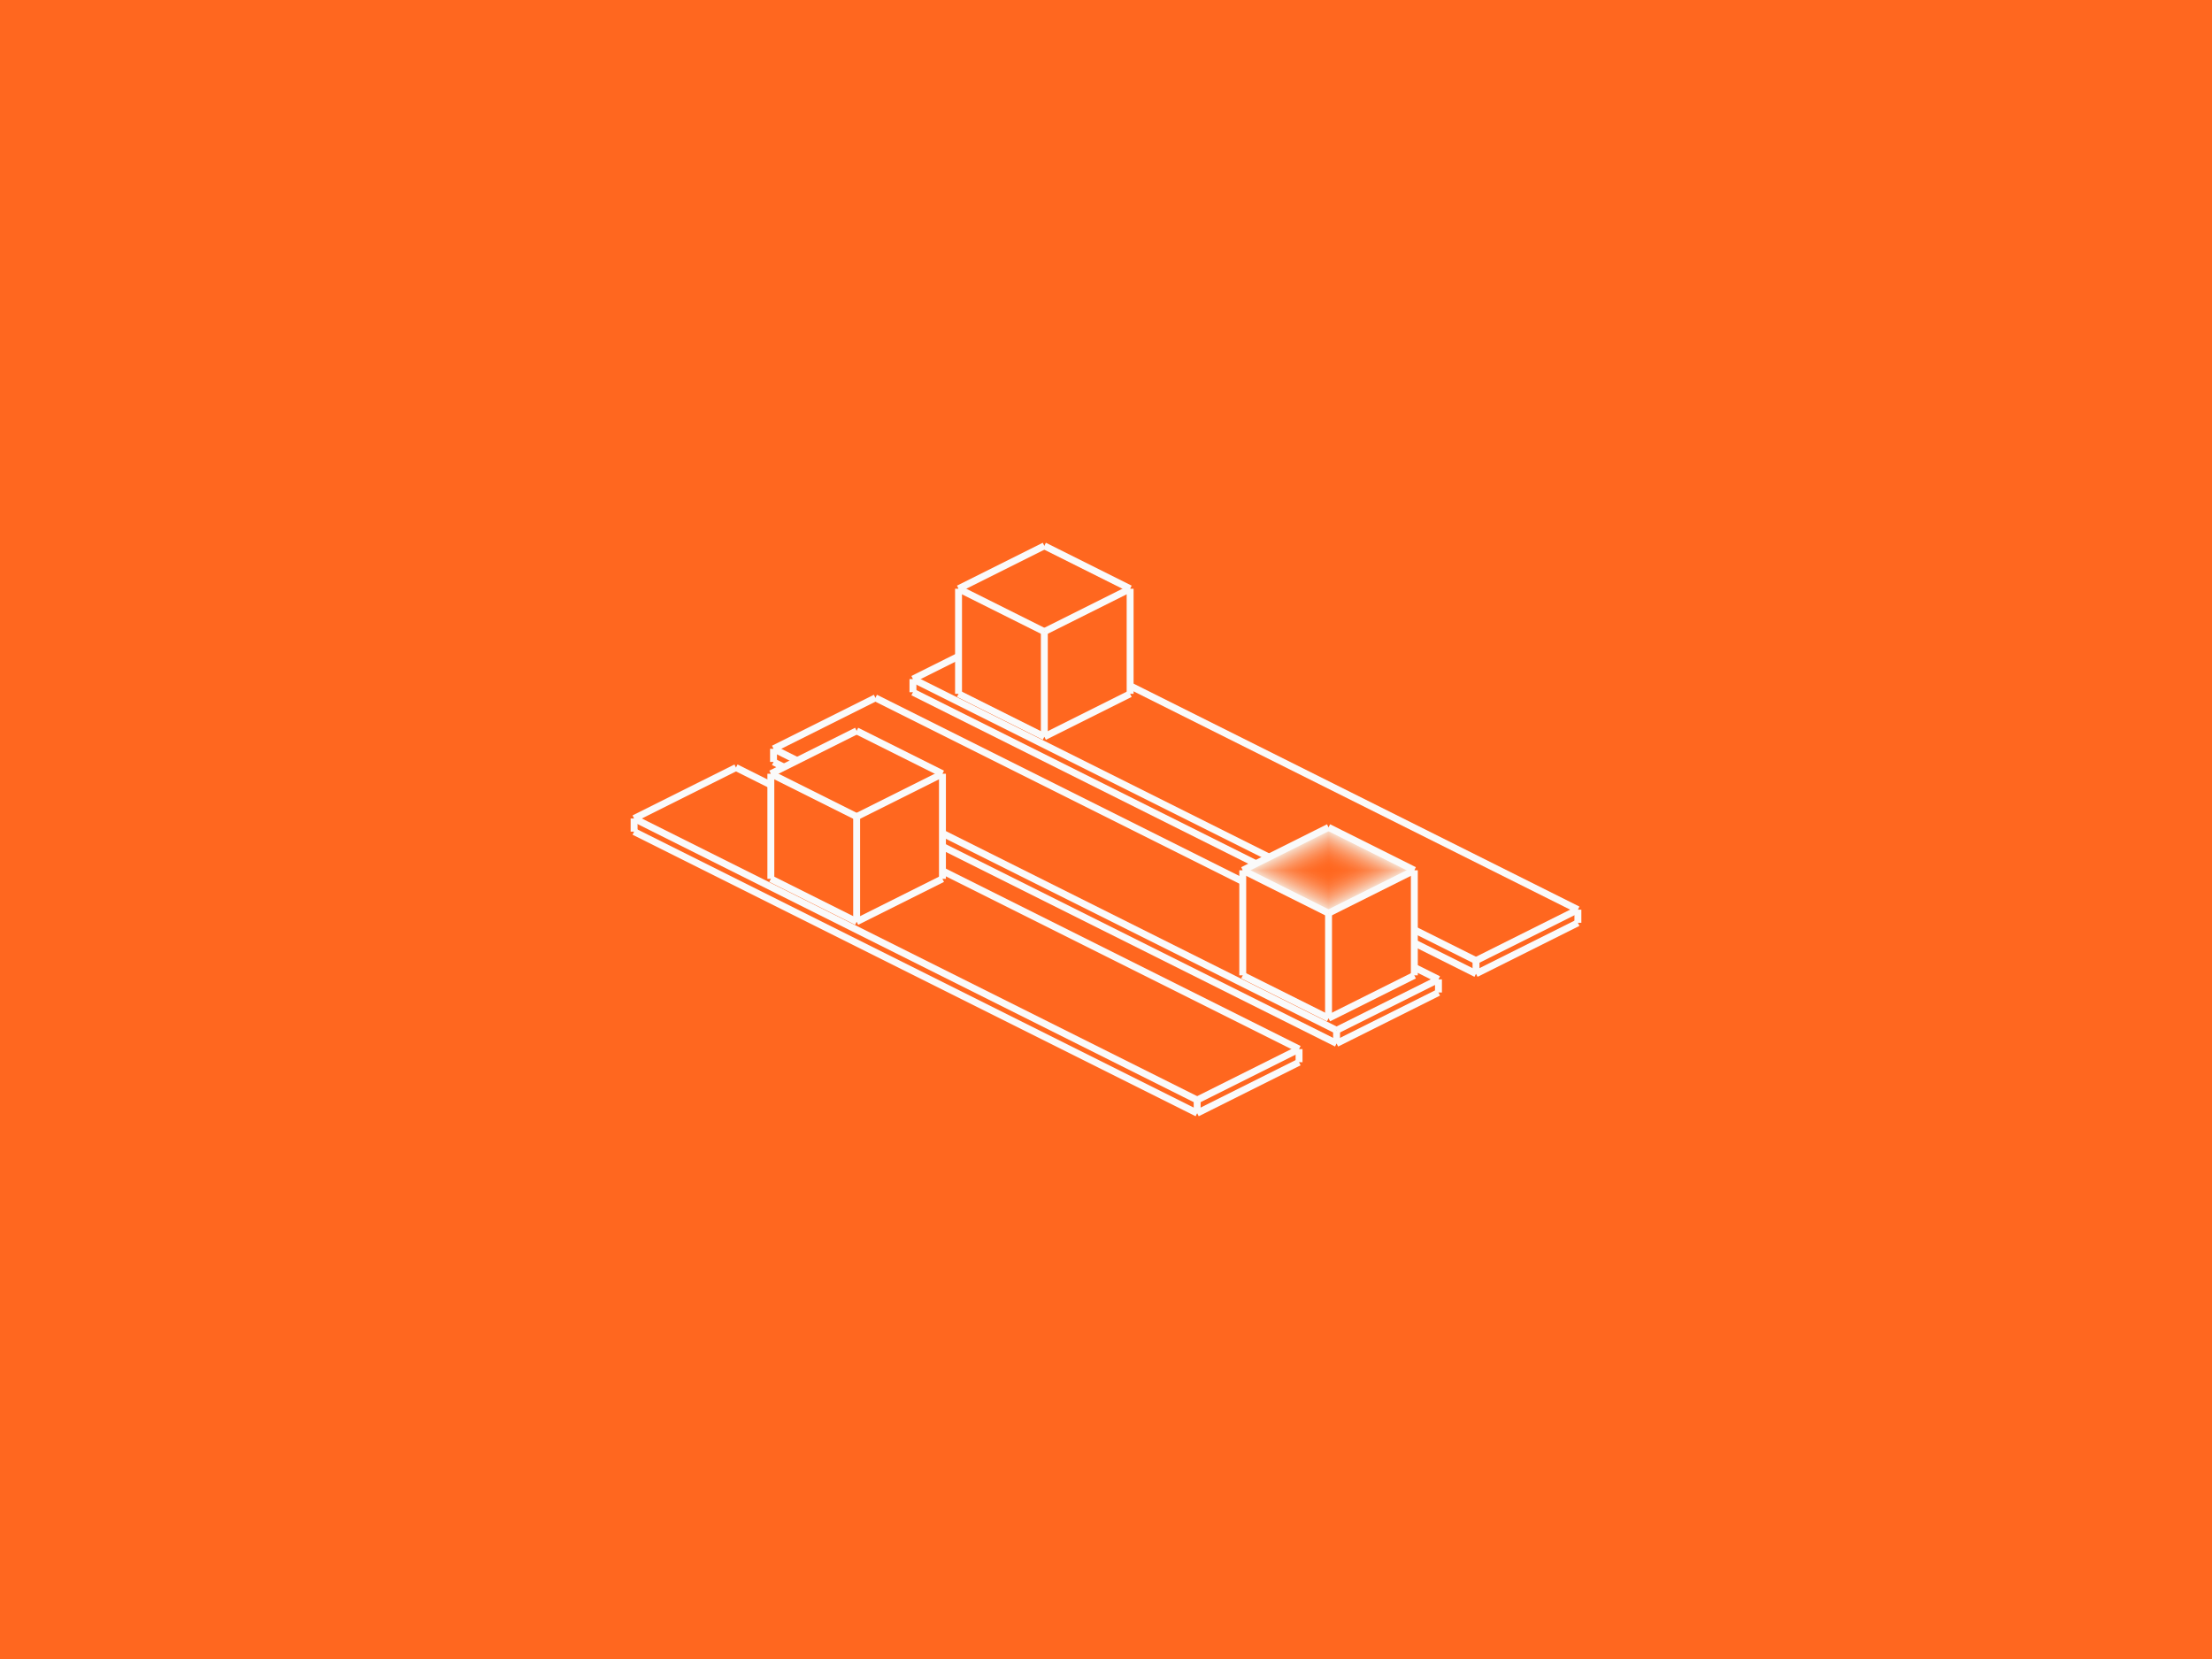
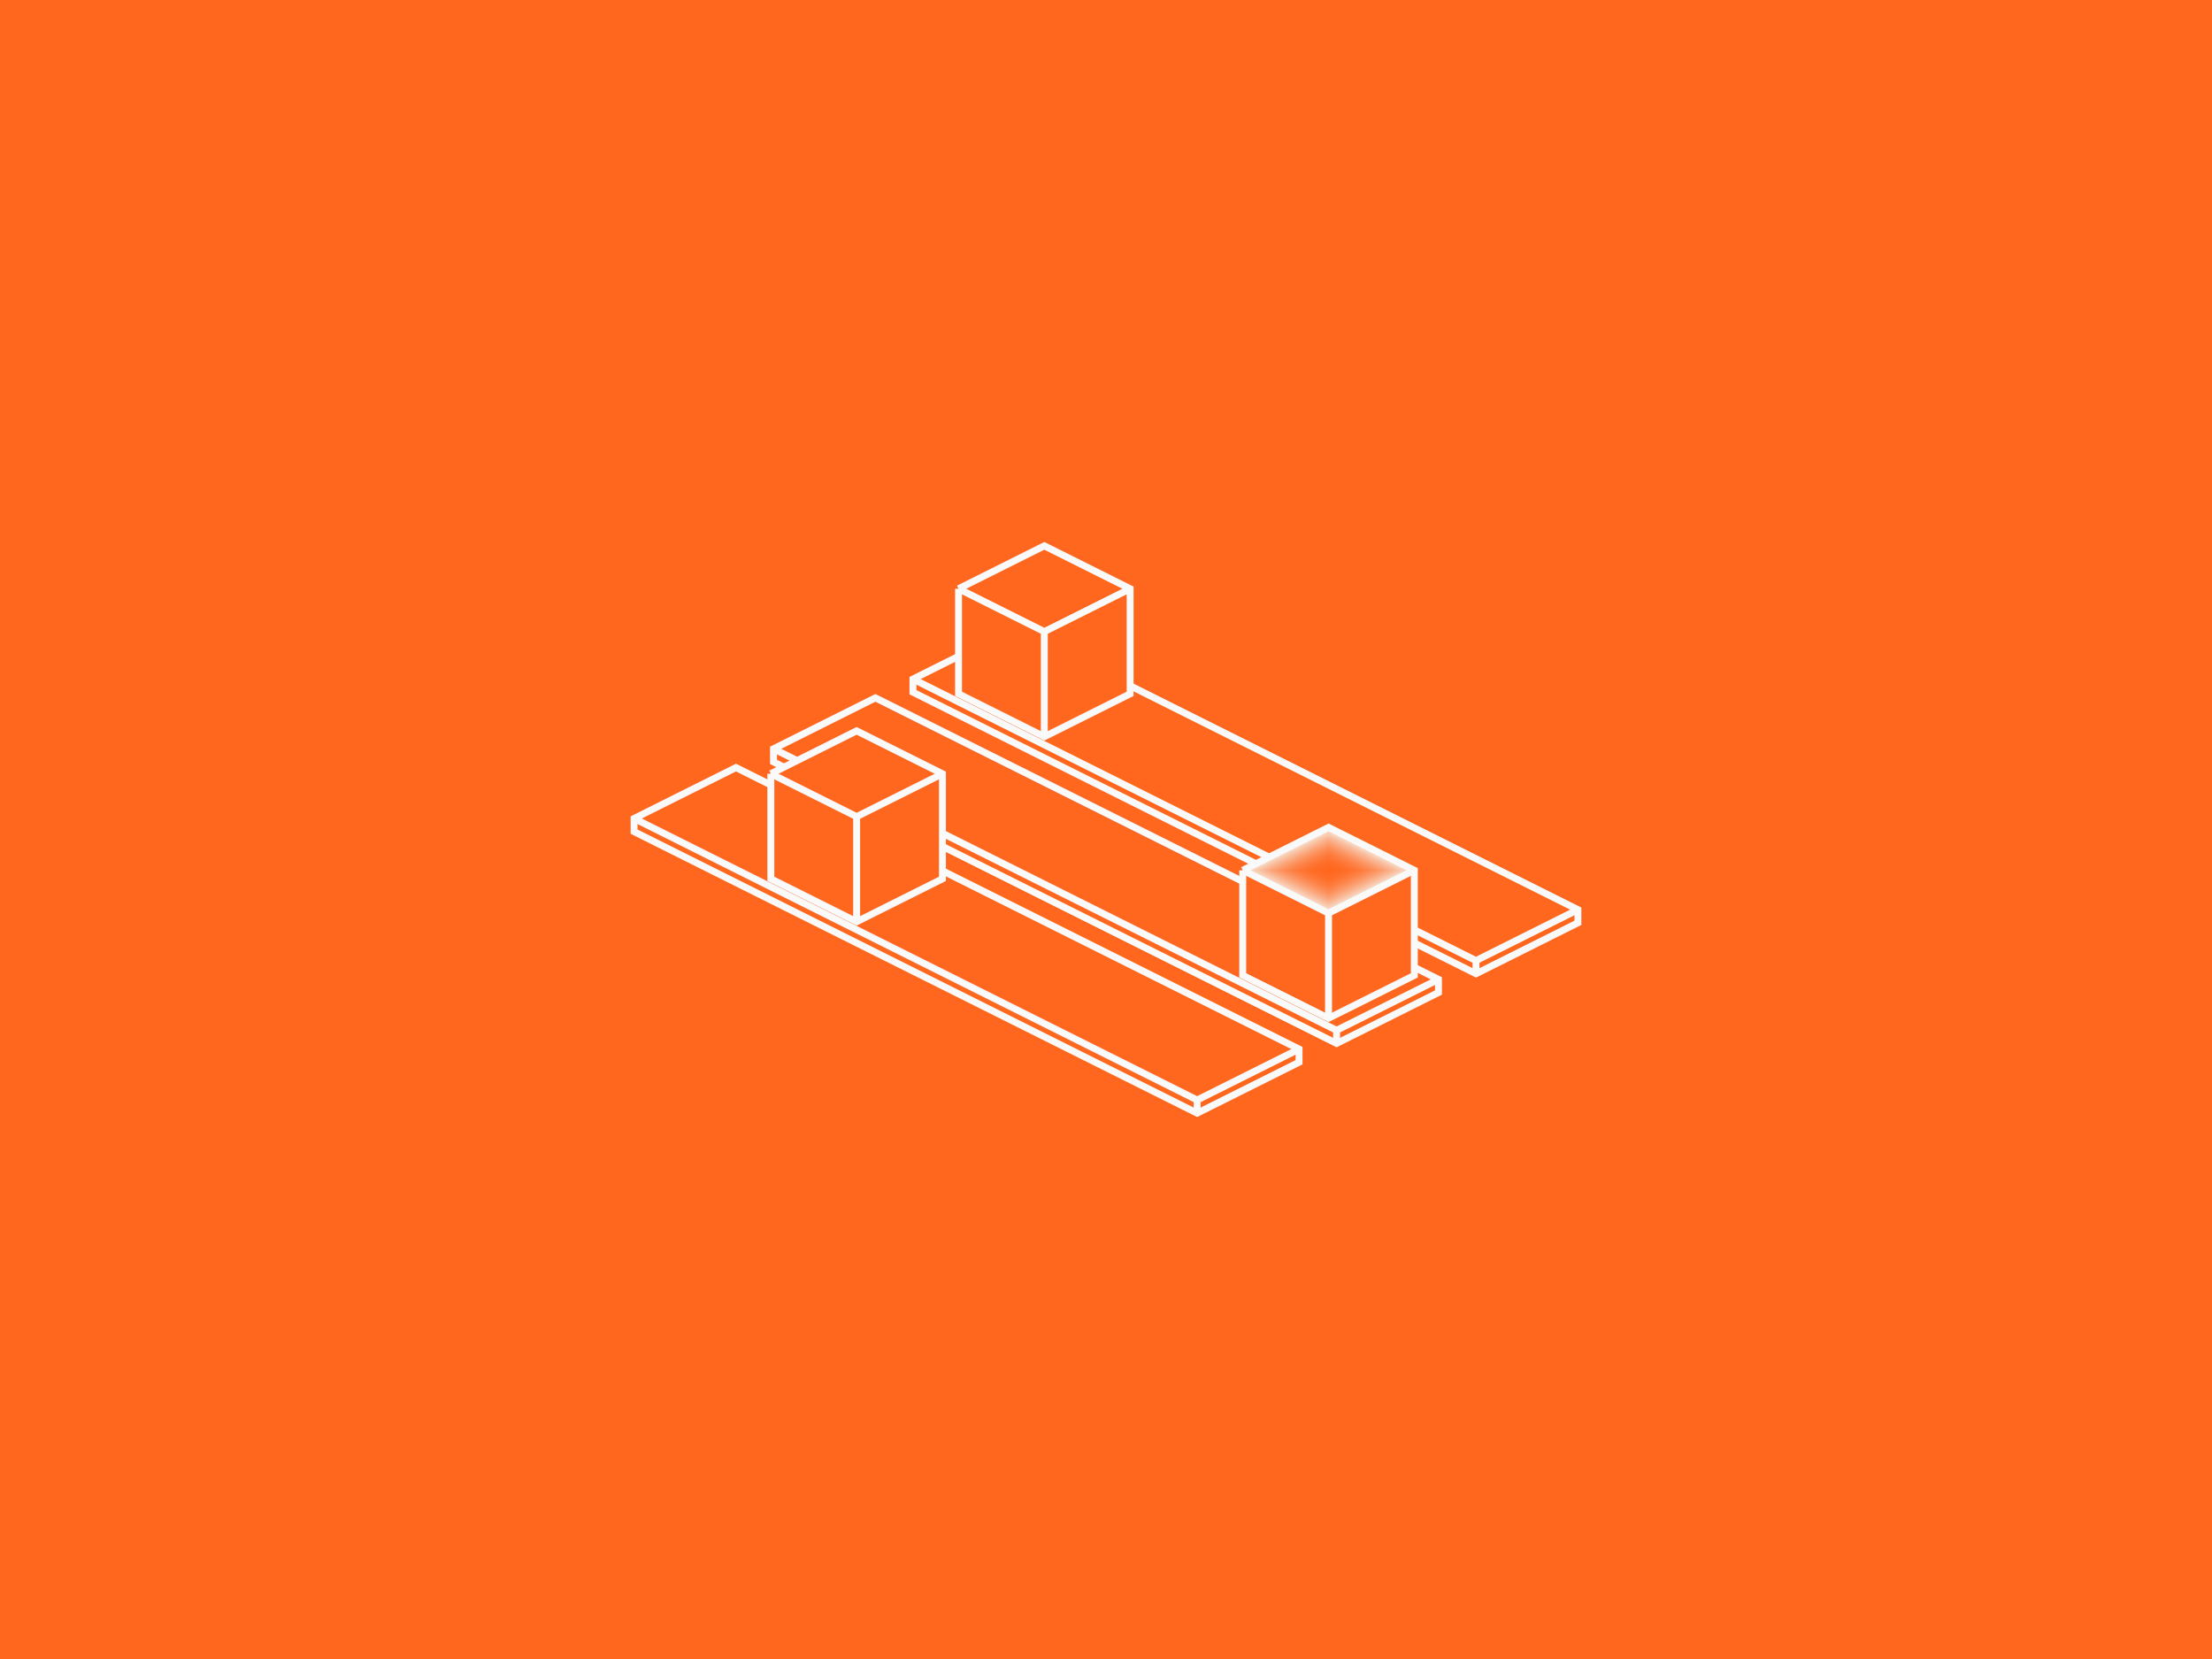
<svg xmlns="http://www.w3.org/2000/svg" width="3072" height="2304" viewBox="0 0 512 384">
  <rect width="512" height="384" fill="#FF671F" />
  <svg x="64" y="0" width="384" height="384" viewBox="0 0 384 384">
    <defs>
      <mask id="iris-0" maskUnits="userSpaceOnUse" x="0" y="0" width="384" height="384" style="mask-type:luminance">
        <path d="M243.51 191.506L223.651 201.436L243.51 211.366L263.37 201.436Z" fill="white" fill-rule="evenodd" />
        <path d="M243.51 191.61L223.858 201.436L243.51 211.262L263.163 201.436Z" fill="rgb(250,250,250)" />
        <path d="M243.51 191.713L224.065 201.436L243.51 211.159L262.956 201.436Z" fill="rgb(244,244,244)" />
        <path d="M243.51 191.817L224.271 201.436L243.51 211.055L262.749 201.436Z" fill="rgb(239,239,239)" />
        <path d="M243.51 191.92L224.478 201.436L243.51 210.952L262.542 201.436Z" fill="rgb(234,234,234)" />
        <path d="M243.51 192.024L224.685 201.436L243.51 210.849L262.335 201.436Z" fill="rgb(229,229,229)" />
        <path d="M243.51 192.127L224.892 201.436L243.51 210.745L262.128 201.436Z" fill="rgb(224,224,224)" />
        <path d="M243.51 192.23L225.099 201.436L243.51 210.642L261.922 201.436Z" fill="rgb(219,219,219)" />
        <path d="M243.51 192.334L225.306 201.436L243.51 210.538L261.715 201.436Z" fill="rgb(214,214,214)" />
        <path d="M243.51 192.437L225.513 201.436L243.51 210.435L261.508 201.436Z" fill="rgb(209,209,209)" />
        <path d="M243.51 192.541L225.72 201.436L243.51 210.331L261.301 201.436Z" fill="rgb(205,205,205)" />
        <path d="M243.51 192.644L225.926 201.436L243.51 210.228L261.094 201.436Z" fill="rgb(200,200,200)" />
        <path d="M243.51 192.748L226.133 201.436L243.51 210.125L260.887 201.436Z" fill="rgb(195,195,195)" />
        <path d="M243.51 192.851L226.34 201.436L243.51 210.021L260.68 201.436Z" fill="rgb(191,191,191)" />
        <path d="M243.51 192.954L226.547 201.436L243.51 209.918L260.473 201.436Z" fill="rgb(186,186,186)" />
        <path d="M243.51 193.058L226.754 201.436L243.51 209.814L260.267 201.436Z" fill="rgb(182,182,182)" />
        <path d="M243.51 193.161L226.961 201.436L243.51 209.711L260.06 201.436Z" fill="rgb(177,177,177)" />
        <path d="M243.51 193.265L227.168 201.436L243.51 209.607L259.853 201.436Z" fill="rgb(173,173,173)" />
        <path d="M243.51 193.368L227.374 201.436L243.51 209.504L259.646 201.436Z" fill="rgb(168,168,168)" />
        <path d="M243.51 193.472L227.581 201.436L243.51 209.4L259.439 201.436Z" fill="rgb(164,164,164)" />
        <path d="M243.51 193.575L227.788 201.436L243.51 209.297L259.232 201.436Z" fill="rgb(160,160,160)" />
        <path d="M243.51 193.678L227.995 201.436L243.51 209.194L259.025 201.436Z" fill="rgb(156,156,156)" />
        <path d="M243.51 193.782L228.202 201.436L243.51 209.09L258.818 201.436Z" fill="rgb(152,152,152)" />
        <path d="M243.51 193.885L228.409 201.436L243.51 208.987L258.612 201.436Z" fill="rgb(147,147,147)" />
        <path d="M243.51 193.989L228.616 201.436L243.51 208.883L258.405 201.436Z" fill="rgb(143,143,143)" />
        <path d="M243.51 194.092L228.823 201.436L243.51 208.78L258.198 201.436Z" fill="rgb(139,139,139)" />
        <path d="M243.51 194.196L229.029 201.436L243.51 208.676L257.991 201.436Z" fill="rgb(136,136,136)" />
        <path d="M243.51 194.299L229.236 201.436L243.51 208.573L257.784 201.436Z" fill="rgb(132,132,132)" />
        <path d="M243.51 194.403L229.443 201.436L243.51 208.47L257.577 201.436Z" fill="rgb(128,128,128)" />
        <path d="M243.51 194.506L229.65 201.436L243.51 208.366L257.37 201.436Z" fill="rgb(124,124,124)" />
        <path d="M243.51 194.609L229.857 201.436L243.51 208.263L257.164 201.436Z" fill="rgb(121,121,121)" />
        <path d="M243.51 194.713L230.064 201.436L243.51 208.159L256.957 201.436Z" fill="rgb(117,117,117)" />
        <path d="M243.51 194.816L230.271 201.436L243.51 208.056L256.75 201.436Z" fill="rgb(113,113,113)" />
        <path d="M243.51 194.92L230.478 201.436L243.51 207.952L256.543 201.436Z" fill="rgb(110,110,110)" />
        <path d="M243.51 195.023L230.684 201.436L243.51 207.849L256.336 201.436Z" fill="rgb(106,106,106)" />
        <path d="M243.51 195.127L230.891 201.436L243.51 207.746L256.129 201.436Z" fill="rgb(103,103,103)" />
        <path d="M243.51 195.23L231.098 201.436L243.51 207.642L255.922 201.436Z" fill="rgb(100,100,100)" />
        <path d="M243.51 195.333L231.305 201.436L243.51 207.539L255.715 201.436Z" fill="rgb(96,96,96)" />
        <path d="M243.51 195.437L231.512 201.436L243.51 207.435L255.509 201.436Z" fill="rgb(93,93,93)" />
        <path d="M243.51 195.54L231.719 201.436L243.51 207.332L255.302 201.436Z" fill="rgb(90,90,90)" />
        <path d="M243.51 195.644L231.926 201.436L243.51 207.228L255.095 201.436Z" fill="rgb(87,87,87)" />
        <path d="M243.51 195.747L232.132 201.436L243.51 207.125L254.888 201.436Z" fill="rgb(84,84,84)" />
        <path d="M243.51 195.851L232.339 201.436L243.51 207.021L254.681 201.436Z" fill="rgb(81,81,81)" />
        <path d="M243.51 195.954L232.546 201.436L243.51 206.918L254.474 201.436Z" fill="rgb(78,78,78)" />
        <path d="M243.51 196.057L232.753 201.436L243.51 206.815L254.267 201.436Z" fill="rgb(75,75,75)" />
        <path d="M243.51 196.161L232.96 201.436L243.51 206.711L254.061 201.436Z" fill="rgb(72,72,72)" />
        <path d="M243.51 196.264L233.167 201.436L243.51 206.608L253.854 201.436Z" fill="rgb(69,69,69)" />
        <path d="M243.51 196.368L233.374 201.436L243.51 206.504L253.647 201.436Z" fill="rgb(66,66,66)" />
        <path d="M243.51 196.471L233.581 201.436L243.51 206.401L253.44 201.436Z" fill="rgb(64,64,64)" />
        <path d="M243.51 196.575L233.787 201.436L243.51 206.297L253.233 201.436Z" fill="rgb(61,61,61)" />
        <path d="M243.51 196.678L233.994 201.436L243.51 206.194L253.026 201.436Z" fill="rgb(59,59,59)" />
        <path d="M243.51 196.782L234.201 201.436L243.51 206.091L252.819 201.436Z" fill="rgb(56,56,56)" />
        <path d="M243.51 196.885L234.408 201.436L243.51 205.987L252.612 201.436Z" fill="rgb(54,54,54)" />
        <path d="M243.51 196.988L234.615 201.436L243.51 205.884L252.406 201.436Z" fill="rgb(51,51,51)" />
        <path d="M243.51 197.092L234.822 201.436L243.51 205.78L252.199 201.436Z" fill="rgb(49,49,49)" />
        <path d="M243.51 197.195L235.029 201.436L243.51 205.677L251.992 201.436Z" fill="rgb(47,47,47)" />
        <path d="M243.51 197.299L235.235 201.436L243.51 205.573L251.785 201.436Z" fill="rgb(44,44,44)" />
        <path d="M243.51 197.402L235.442 201.436L243.51 205.47L251.578 201.436Z" fill="rgb(42,42,42)" />
        <path d="M243.51 197.506L235.649 201.436L243.51 205.367L251.371 201.436Z" fill="rgb(40,40,40)" />
        <path d="M243.51 197.609L235.856 201.436L243.51 205.263L251.164 201.436Z" fill="rgb(38,38,38)" />
        <path d="M243.51 197.712L236.063 201.436L243.51 205.16L250.957 201.436Z" fill="rgb(36,36,36)" />
        <path d="M243.51 197.816L236.27 201.436L243.51 205.056L250.751 201.436Z" fill="rgb(34,34,34)" />
        <path d="M243.51 197.919L236.477 201.436L243.51 204.953L250.544 201.436Z" fill="rgb(32,32,32)" />
        <path d="M243.51 198.023L236.684 201.436L243.51 204.849L250.337 201.436Z" fill="rgb(30,30,30)" />
        <path d="M243.51 198.126L236.89 201.436L243.51 204.746L250.13 201.436Z" fill="rgb(28,28,28)" />
        <path d="M243.51 198.23L237.097 201.436L243.51 204.643L249.923 201.436Z" fill="rgb(27,27,27)" />
        <path d="M243.51 198.333L237.304 201.436L243.51 204.539L249.716 201.436Z" fill="rgb(25,25,25)" />
        <path d="M243.51 198.436L237.511 201.436L243.51 204.436L249.509 201.436Z" fill="rgb(23,23,23)" />
        <path d="M243.51 198.54L237.718 201.436L243.51 204.332L249.303 201.436Z" fill="rgb(22,22,22)" />
        <path d="M243.51 198.643L237.925 201.436L243.51 204.229L249.096 201.436Z" fill="rgb(20,20,20)" />
        <path d="M243.51 198.747L238.132 201.436L243.51 204.125L248.889 201.436Z" fill="rgb(19,19,19)" />
        <path d="M243.51 198.85L238.339 201.436L243.51 204.022L248.682 201.436Z" fill="rgb(17,17,17)" />
        <path d="M243.51 198.954L238.545 201.436L243.51 203.918L248.475 201.436Z" fill="rgb(16,16,16)" />
        <path d="M243.51 199.057L238.752 201.436L243.51 203.815L248.268 201.436Z" fill="rgb(15,15,15)" />
        <path d="M243.51 199.16L238.959 201.436L243.51 203.712L248.061 201.436Z" fill="rgb(13,13,13)" />
        <path d="M243.51 199.264L239.166 201.436L243.51 203.608L247.854 201.436Z" fill="rgb(12,12,12)" />
        <path d="M243.51 199.367L239.373 201.436L243.51 203.505L247.648 201.436Z" fill="rgb(11,11,11)" />
        <path d="M243.51 199.471L239.58 201.436L243.51 203.401L247.441 201.436Z" fill="rgb(10,10,10)" />
        <path d="M243.51 199.574L239.787 201.436L243.51 203.298L247.234 201.436Z" fill="rgb(9,9,9)" />
        <path d="M243.51 199.678L239.993 201.436L243.51 203.194L247.027 201.436Z" fill="rgb(8,8,8)" />
        <path d="M243.51 199.781L240.2 201.436L243.51 203.091L246.82 201.436Z" fill="rgb(7,7,7)" />
        <path d="M243.51 199.885L240.407 201.436L243.51 202.988L246.613 201.436Z" fill="rgb(6,6,6)" />
        <path d="M243.51 199.988L240.614 201.436L243.51 202.884L246.406 201.436Z" fill="rgb(5,5,5)" />
        <path d="M243.51 200.091L240.821 201.436L243.51 202.781L246.2 201.436Z" fill="rgb(5,5,5)" />
        <path d="M243.51 200.195L241.028 201.436L243.51 202.677L245.993 201.436Z" fill="rgb(4,4,4)" />
        <path d="M243.51 200.298L241.235 201.436L243.51 202.574L245.786 201.436Z" fill="rgb(3,3,3)" />
        <path d="M243.51 200.402L241.442 201.436L243.51 202.47L245.579 201.436Z" fill="rgb(3,3,3)" />
        <path d="M243.51 200.505L241.648 201.436L243.51 202.367L245.372 201.436Z" fill="rgb(2,2,2)" />
        <path d="M243.51 200.609L241.855 201.436L243.51 202.264L245.165 201.436Z" fill="rgb(2,2,2)" />
        <path d="M243.51 200.712L242.062 201.436L243.51 202.16L244.958 201.436Z" fill="rgb(1,1,1)" />
        <path d="M243.51 200.815L242.269 201.436L243.51 202.057L244.751 201.436Z" fill="rgb(1,1,1)" />
        <path d="M243.51 200.919L242.476 201.436L243.51 201.953L244.545 201.436Z" fill="rgb(1,1,1)" />
        <path d="M243.51 201.022L242.683 201.436L243.51 201.85L244.338 201.436Z" fill="rgb(0,0,0)" />
        <path d="M243.51 201.126L242.89 201.436L243.51 201.746L244.131 201.436Z" fill="rgb(0,0,0)" />
        <path d="M243.51 201.229L243.096 201.436L243.51 201.643L243.924 201.436Z" fill="rgb(0,0,0)" />
        <path d="M243.51 201.333L243.303 201.436L243.51 201.539L243.717 201.436Z" fill="rgb(0,0,0)" />
        <path d="M243.51 201.436L243.51 201.436L243.51 201.436L243.51 201.436Z" fill="rgb(0,0,0)" />
      </mask>
    </defs>
    <path d="M243.51 191.506L223.651 201.436L243.51 211.366L263.37 201.436Z" fill="#F6F1E8" fill-rule="evenodd" mask="url(#iris-0)" />
    <g fill="none" stroke="#FAFAFA" stroke-linejoin="miter" stroke-linecap="butt">
      <g opacity="0.35" />
      <g>
-         <path d="M301.227 213.594L277.644 225.386" stroke-width="1.6" />
-         <path d="M277.644 225.386L263.163 218.145" stroke-width="1.6" />
-         <path d="M226.693 199.91L147.316 160.222" stroke-width="1.6" />
-         <path d="M197.716 158.798L301.227 210.554" stroke-width="1.6" />
-         <path d="M301.227 210.554L301.227 213.594" stroke-width="1.6" />
-         <path d="M301.227 210.554L277.644 222.345" stroke-width="1.6" />
+         <path d="M263.163 218.145L277.644 225.386L301.227 213.594L301.227 210.554L197.716 158.798" stroke-width="1.6" />
+         <path d="M226.693 199.91L147.316 160.222L147.316 157.182L158.036 151.822" stroke-width="1.6" />
+         <path d="M301.227 210.554L277.644 222.345L263.163 215.105" stroke-width="1.6" />
        <path d="M277.644 222.345L277.644 225.386" stroke-width="1.6" />
-         <path d="M277.644 222.345L263.163 215.105" stroke-width="1.6" />
        <path d="M229.911 198.479L147.316 157.182" stroke-width="1.6" />
-         <path d="M147.316 157.182L147.316 160.222" stroke-width="1.6" />
-         <path d="M147.316 157.182L158.036 151.822" stroke-width="1.6" />
-         <path d="M268.955 229.73L245.372 241.521" stroke-width="1.6" />
-         <path d="M245.372 241.521L154.197 195.934" stroke-width="1.6" />
-         <path d="M117.727 177.699L115.045 176.358" stroke-width="1.6" />
-         <path d="M138.628 161.526L223.904 204.164" stroke-width="1.6" />
-         <path d="M263.592 224.008L268.955 226.69" stroke-width="1.6" />
-         <path d="M268.955 226.69L268.955 229.73" stroke-width="1.6" />
-         <path d="M268.955 226.69L245.372 238.481" stroke-width="1.6" />
+         <path d="M154.197 195.934L245.372 241.521L268.955 229.73L268.955 226.69L263.592 224.008" stroke-width="1.6" />
+         <path d="M117.727 177.699L115.045 176.358L115.045 173.318L138.628 161.526L223.904 204.164" stroke-width="1.6" />
+         <path d="M268.955 226.69L245.372 238.481L154.197 192.893" stroke-width="1.6" />
        <path d="M245.372 238.481L245.372 241.521" stroke-width="1.6" />
-         <path d="M245.372 238.481L154.197 192.893" stroke-width="1.6" />
        <path d="M120.408 175.999L115.045 173.318" stroke-width="1.6" />
-         <path d="M115.045 173.318L115.045 176.358" stroke-width="1.6" />
-         <path d="M115.045 173.318L138.628 161.526" stroke-width="1.6" />
-         <path d="M236.684 245.866L213.101 257.657" stroke-width="1.6" />
-         <path d="M213.101 257.657L82.773 192.494" stroke-width="1.6" />
-         <path d="M106.356 177.662L114.401 181.684" stroke-width="1.6" />
-         <path d="M154.089 201.528L236.684 242.825" stroke-width="1.6" />
-         <path d="M236.684 242.825L236.684 245.866" stroke-width="1.6" />
-         <path d="M236.684 242.825L213.101 254.617" stroke-width="1.6" />
+         <path d="M154.089 201.528L236.684 242.825L236.684 245.866L213.101 257.657L82.773 192.494L82.773 189.453L106.356 177.662L114.401 181.684" stroke-width="1.6" />
+         <path d="M236.684 242.825L213.101 254.617L82.773 189.453" stroke-width="1.6" />
        <path d="M213.101 254.617L213.101 257.657" stroke-width="1.6" />
-         <path d="M213.101 254.617L82.773 189.453" stroke-width="1.6" />
-         <path d="M82.773 189.453L82.773 192.494" stroke-width="1.6" />
-         <path d="M82.773 189.453L106.356 177.662" stroke-width="1.6" />
-         <path d="M197.585 160.595L177.726 170.525" stroke-width="1.6" />
-         <path d="M177.726 170.525L157.867 160.595" stroke-width="1.6" />
-         <path d="M177.726 126.343L197.585 136.273" stroke-width="1.6" />
-         <path d="M197.585 136.273L197.585 160.595" stroke-width="1.6" />
-         <path d="M197.585 136.273L177.726 146.202" stroke-width="1.6" />
+         <path d="M157.867 136.273L157.867 160.595L177.726 170.525L197.585 160.595L197.585 136.273L177.726 126.343L157.867 136.273" stroke-width="1.6" />
+         <path d="M197.585 136.273L177.726 146.202L157.867 136.273" stroke-width="1.6" />
        <path d="M177.726 146.202L177.726 170.525" stroke-width="1.6" />
-         <path d="M177.726 146.202L157.867 136.273" stroke-width="1.6" />
-         <path d="M157.867 136.273L157.867 160.595" stroke-width="1.6" />
-         <path d="M157.867 136.273L177.726 126.343" stroke-width="1.6" />
-         <path d="M263.37 225.759L243.51 235.688" stroke-width="1.6" />
-         <path d="M243.51 235.688L223.651 225.759" stroke-width="1.6" />
-         <path d="M243.51 191.506L263.37 201.436" stroke-width="1.6" />
-         <path d="M263.37 201.436L263.37 225.759" stroke-width="1.6" />
-         <path d="M263.37 201.436L243.51 211.366" stroke-width="1.6" />
+         <path d="M223.651 201.436L223.651 225.759L243.51 235.688L263.37 225.759L263.37 201.436L243.51 191.506L223.651 201.436" stroke-width="1.6" />
+         <path d="M263.37 201.436L243.51 211.366L223.651 201.436" stroke-width="1.6" />
        <path d="M243.51 211.366L243.51 235.688" stroke-width="1.6" />
-         <path d="M243.51 211.366L223.651 201.436" stroke-width="1.6" />
-         <path d="M223.651 201.436L223.651 225.759" stroke-width="1.6" />
-         <path d="M223.651 201.436L243.51 191.506" stroke-width="1.6" />
-         <path d="M154.143 203.417L134.284 213.347" stroke-width="1.6" />
-         <path d="M134.284 213.347L114.424 203.417" stroke-width="1.6" />
-         <path d="M134.284 169.165L154.143 179.094" stroke-width="1.6" />
-         <path d="M154.143 179.094L154.143 203.417" stroke-width="1.6" />
-         <path d="M154.143 179.094L134.284 189.024" stroke-width="1.6" />
+         <path d="M114.424 179.094L114.424 203.417L134.284 213.347L154.143 203.417L154.143 179.094L134.284 169.165L114.424 179.094" stroke-width="1.6" />
+         <path d="M154.143 179.094L134.284 189.024L114.424 179.094" stroke-width="1.6" />
        <path d="M134.284 189.024L134.284 213.347" stroke-width="1.6" />
-         <path d="M134.284 189.024L114.424 179.094" stroke-width="1.6" />
-         <path d="M114.424 179.094L114.424 203.417" stroke-width="1.6" />
-         <path d="M114.424 179.094L134.284 169.165" stroke-width="1.6" />
      </g>
      <g />
    </g>
  </svg>
</svg>
